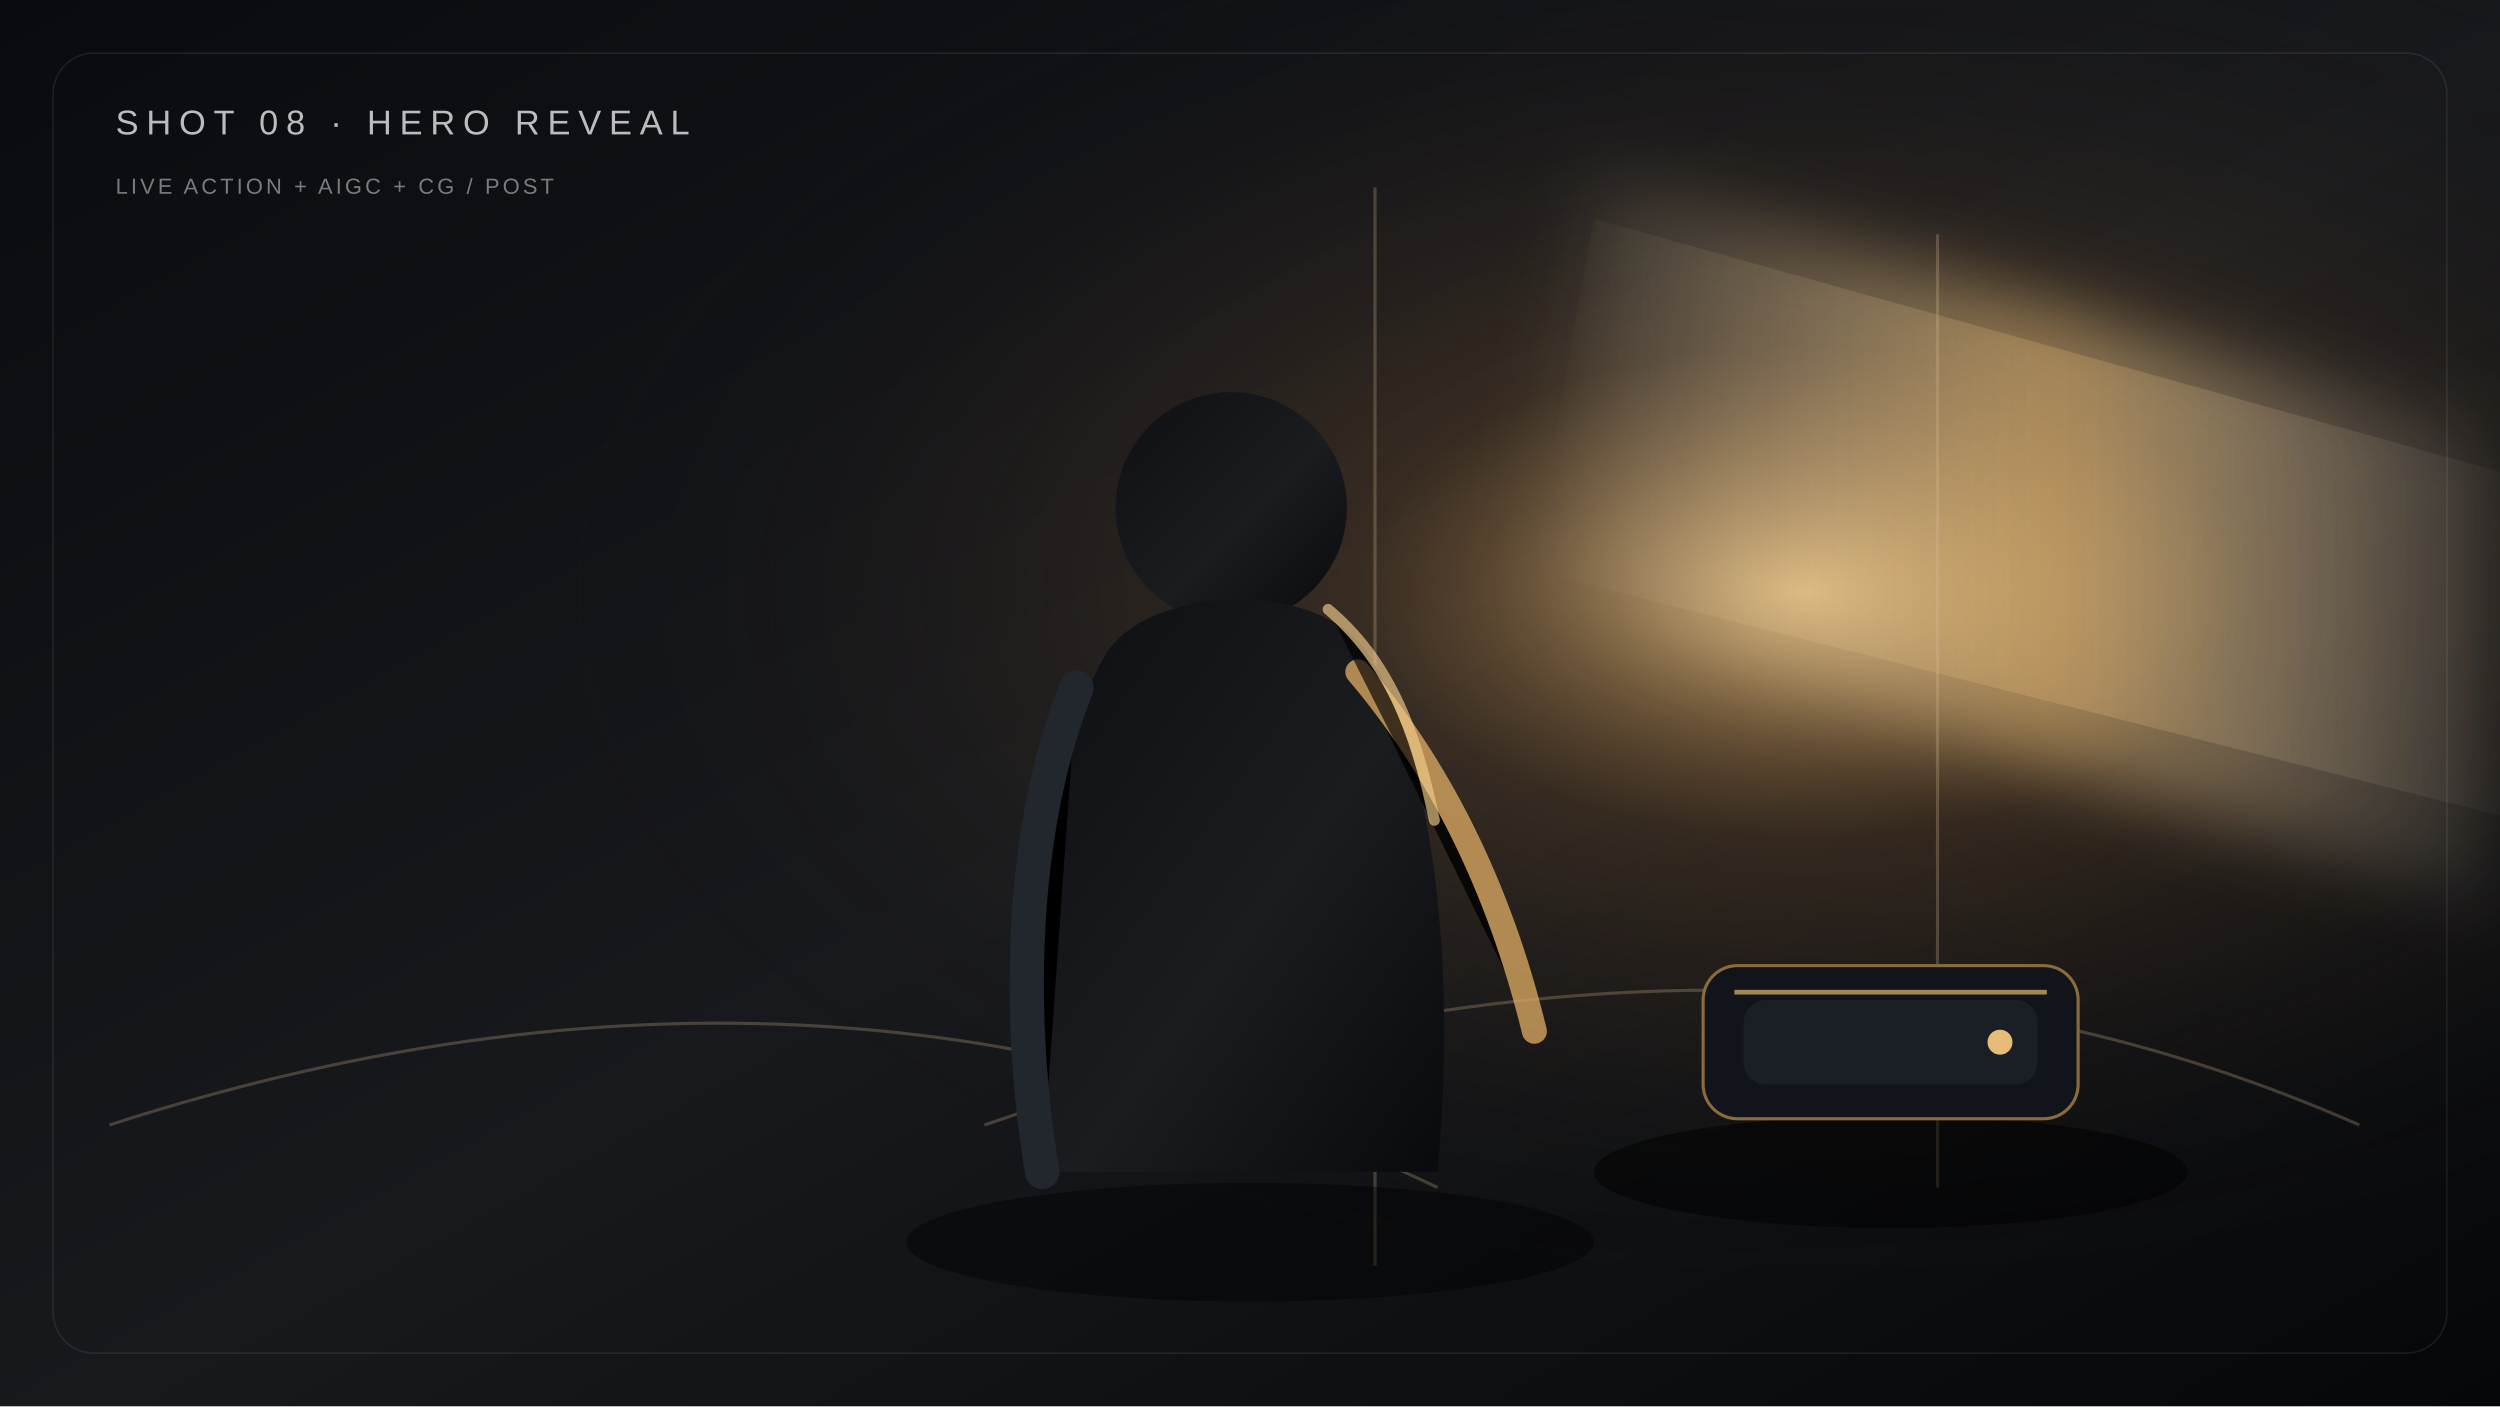
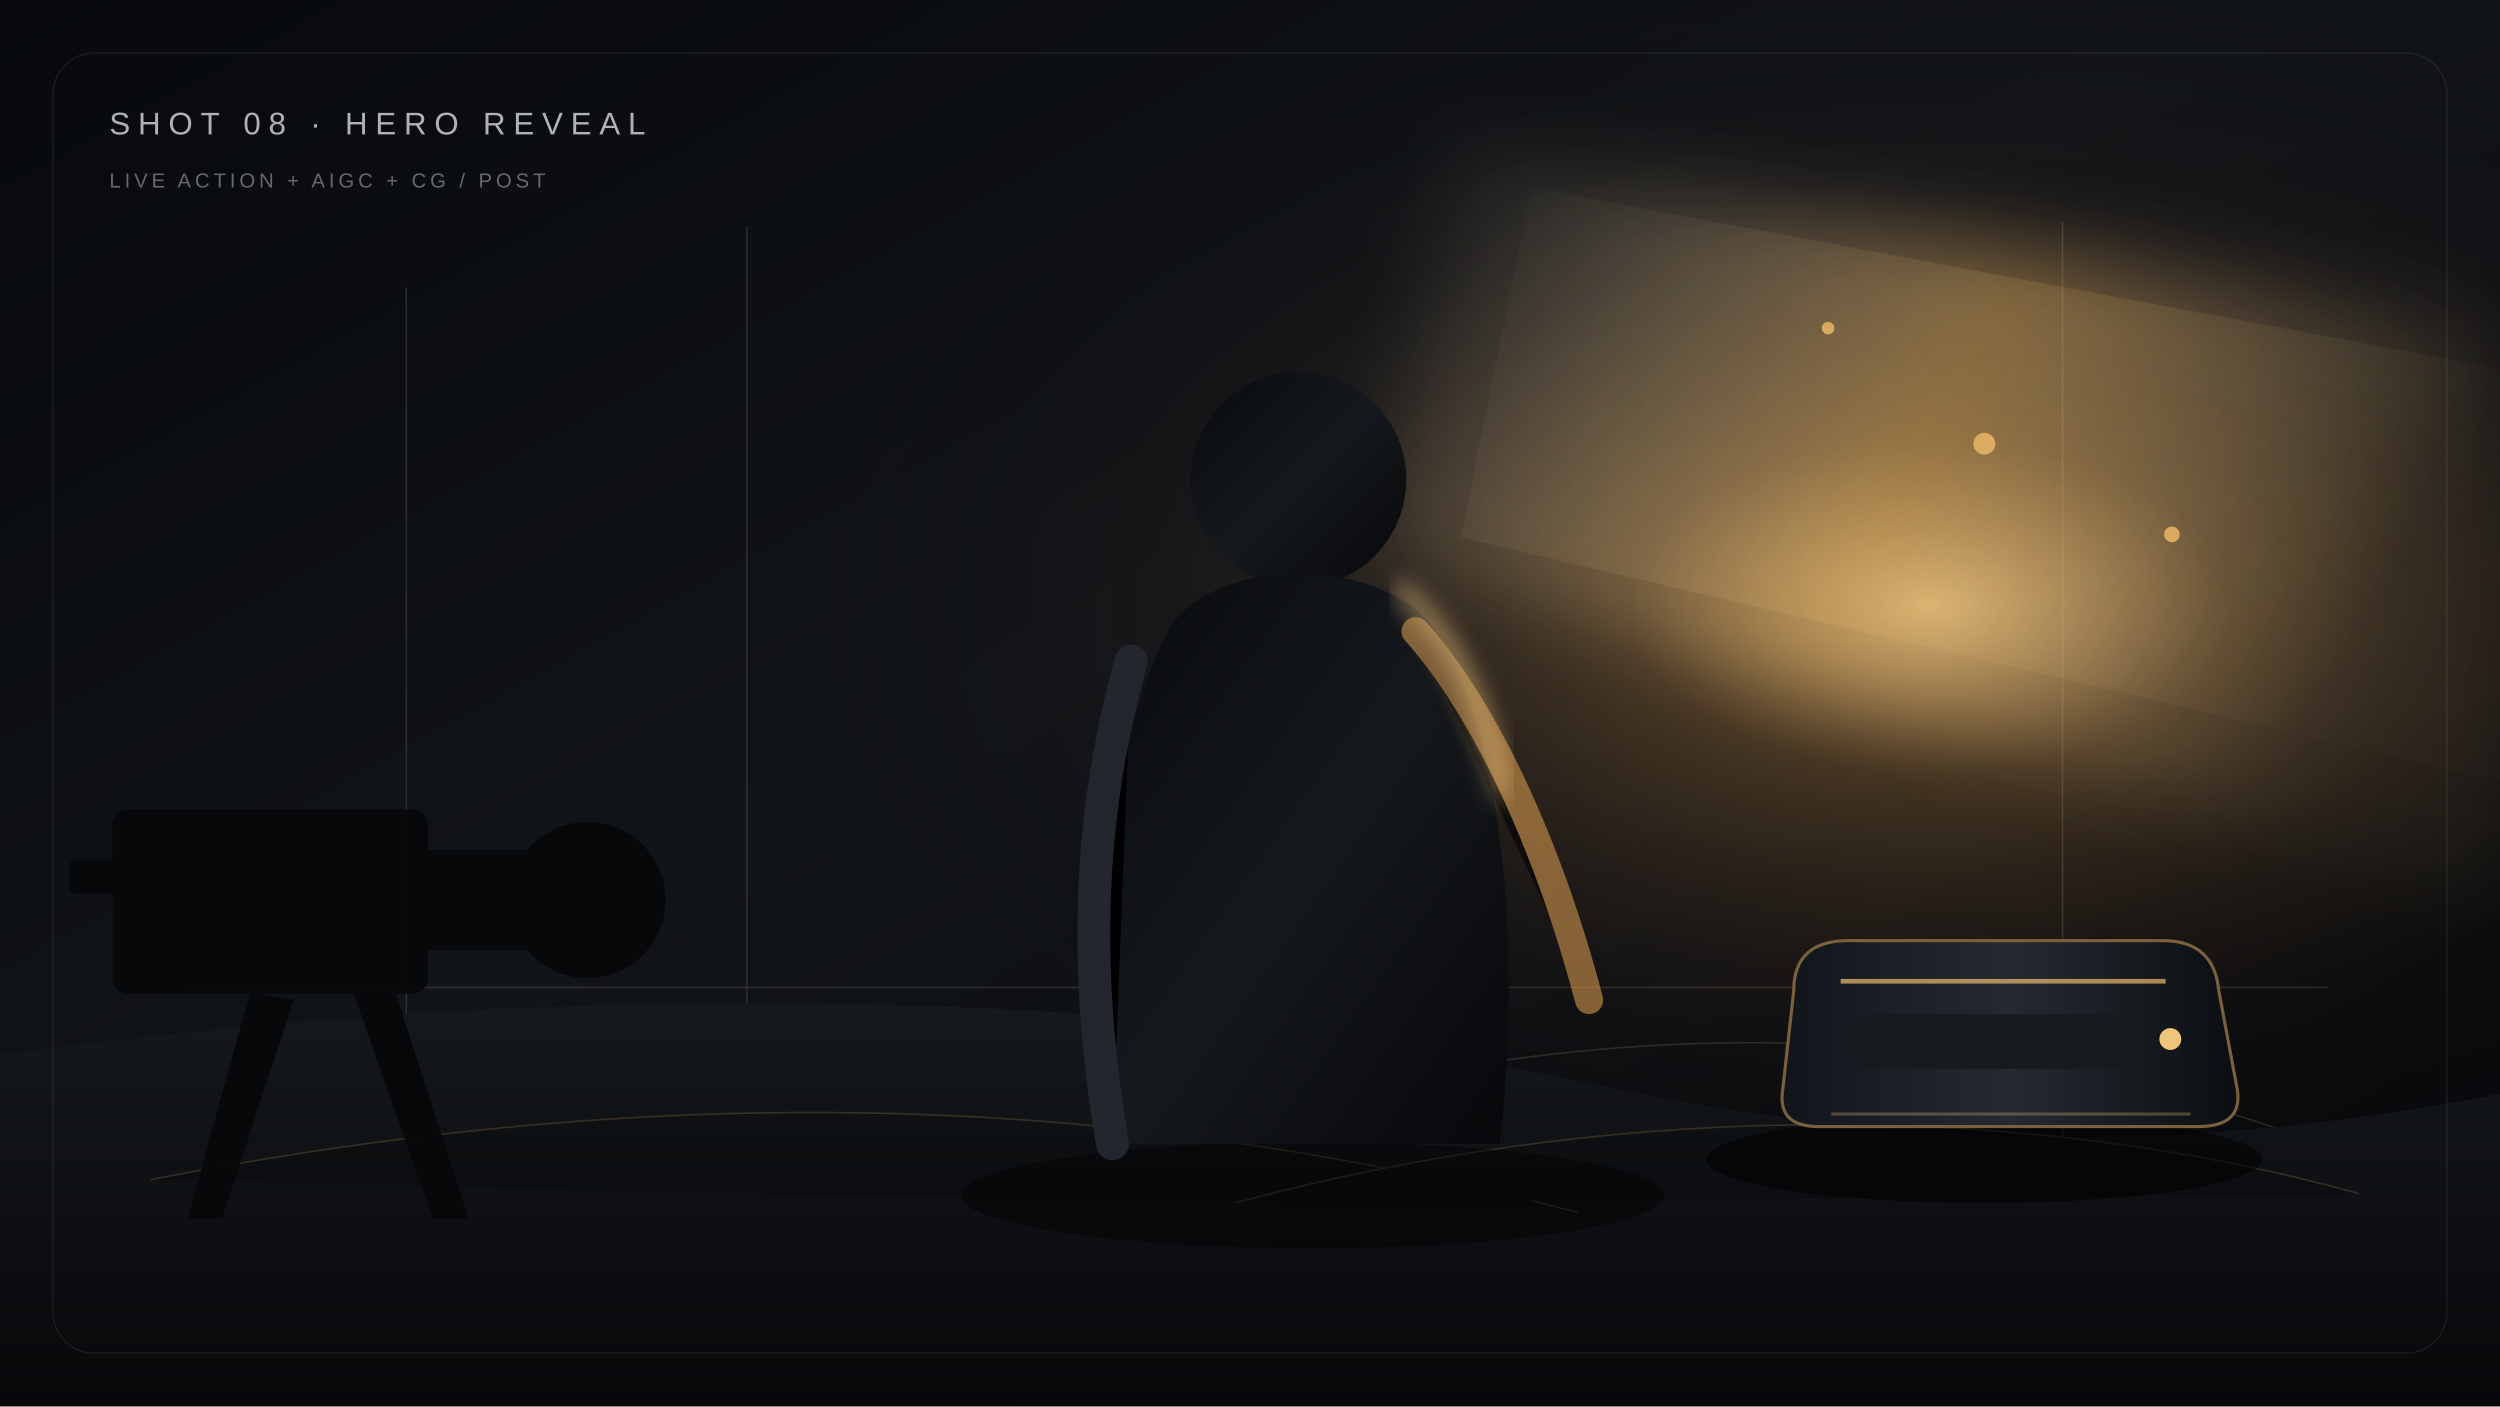
- <svg xmlns="http://www.w3.org/2000/svg" viewBox="0 0 1600 900" role="img" aria-label="SHOT 08 Hero Reveal cinematic placeholder">
+ <svg xmlns="http://www.w3.org/2000/svg" viewBox="0 0 1600 900" role="img" aria-label="SHOT 08 Hero Reveal cinematic frame">
  <defs>
    <linearGradient id="bg" x1="0" y1="0" x2="1" y2="1">
-       <stop stop-color="#090b10" />
-       <stop offset=".52" stop-color="#17191d" />
-       <stop offset="1" stop-color="#05070a" />
+       <stop stop-color="#07090c" />
+       <stop offset=".45" stop-color="#111419" />
+       <stop offset="1" stop-color="#050608" />
    </linearGradient>
-     <radialGradient id="warm" cx="72%" cy="42%" r="52%">
-       <stop stop-color="#f5c982" stop-opacity=".82" />
-       <stop offset=".34" stop-color="#9d6935" stop-opacity=".25" />
-       <stop offset="1" stop-color="#0a0c10" stop-opacity="0" />
+     <radialGradient id="warm" cx="77%" cy="43%" r="48%">
+       <stop stop-color="#ffd58d" stop-opacity=".78" />
+       <stop offset=".25" stop-color="#d69749" stop-opacity=".28" />
+       <stop offset=".66" stop-color="#50351d" stop-opacity=".08" />
+       <stop offset="1" stop-color="#050608" stop-opacity="0" />
    </radialGradient>
-     <linearGradient id="beam" x1="0" x2="1">
-       <stop stop-color="#fff4d8" stop-opacity="0" />
-       <stop offset=".55" stop-color="#f2c47b" stop-opacity=".52" />
-       <stop offset="1" stop-color="#fff9e8" stop-opacity=".06" />
+     <linearGradient id="beam" x1="0" y1="0" x2="1" y2=".35">
+       <stop stop-color="#fff4d5" stop-opacity="0" />
+       <stop offset=".55" stop-color="#f1bb68" stop-opacity=".4" />
+       <stop offset="1" stop-color="#ffe2a7" stop-opacity=".03" />
    </linearGradient>
-     <linearGradient id="body" x1="0" y1="0" x2="1" y2="1">
-       <stop stop-color="#0d0f13" />
-       <stop offset=".55" stop-color="#1b1c20" />
-       <stop offset="1" stop-color="#090a0d" />
+     <linearGradient id="figure" x1="0" y1="0" x2="1" y2="1">
+       <stop stop-color="#090b0e" />
+       <stop offset=".5" stop-color="#15181d" />
+       <stop offset="1" stop-color="#07080a" />
    </linearGradient>
-     <filter id="blur">
-       <feGaussianBlur stdDeviation="22" />
+     <linearGradient id="product" x1="0" x2="1">
+       <stop stop-color="#11151b" />
+       <stop offset=".5" stop-color="#252a31" />
+       <stop offset="1" stop-color="#0b0e12" />
+     </linearGradient>
+     <linearGradient id="floor" x1="0" y1="0" x2="0" y2="1">
+       <stop stop-color="#15181c" />
+       <stop offset="1" stop-color="#07080a" />
+     </linearGradient>
+     <filter id="soft">
+       <feGaussianBlur stdDeviation="24" />
+     </filter>
+     <filter id="glow">
+       <feGaussianBlur stdDeviation="8" />
    </filter>
  </defs>
  <rect width="1600" height="900" fill="url(#bg)" />
  <rect width="1600" height="900" fill="url(#warm)" />
-   <path d="M1020 110 L1600 280 L1600 580 L960 380 Z" fill="url(#beam)" filter="url(#blur)" opacity=".95" />
-   <path d="M1020 140 L1600 302 L1600 522 L980 365 Z" fill="url(#beam)" opacity=".44" />
-   <g opacity=".26" stroke="#d9bd92" stroke-width="2" fill="none">
-     <path d="M70 720 C410 610 690 650 920 760" />
-     <path d="M630 720 C980 600 1260 610 1510 720" />
-     <path d="M880 120 L880 810" />
-     <path d="M1240 150 L1240 760" />
+   <path d="M930 95 L1600 210 L1600 570 L880 355 Z" fill="url(#beam)" filter="url(#soft)" opacity=".95" />
+   <path d="M980 120 L1600 236 L1600 500 L935 344 Z" fill="url(#beam)" opacity=".34" />
+   <g opacity=".16" stroke="#d9c29e" fill="none">
+     <path d="M90 744 C400 650 650 660 930 765" />
+     <path d="M700 748 C990 635 1280 648 1510 742" />
+     <path d="M118 632 H1490" />
+     <path d="M260 184 V748M478 145 V748M1320 142 V748" />
  </g>
-   <g transform="translate(530 190)">
-     <ellipse cx="270" cy="605" rx="220" ry="38" fill="#000" opacity=".42" />
-     <circle cx="258" cy="135" r="74" fill="url(#body)" />
-     <path d="M178 228 C206 185 310 180 344 226 C382 282 404 410 390 560 L137 560 C126 440 133 306 178 228 Z" fill="url(#body)" />
-     <path d="M339 240 C390 300 429 376 452 470" stroke="#d5a45f" stroke-width="16" stroke-linecap="round" opacity=".8" />
-     <path d="M320 200 C358 232 376 276 388 335" stroke="#f3cd8a" stroke-width="7" stroke-linecap="round" opacity=".65" />
-     <path d="M159 250 C125 335 119 450 137 560" stroke="#22262d" stroke-width="22" stroke-linecap="round" />
+   <path d="M0 675 C370 625 740 632 1020 694 C1240 741 1420 735 1600 700 V900 H0 Z" fill="url(#floor)" />
+   <g opacity=".17" stroke="#edc47b">
+     <path d="M96 755 C430 690 720 700 1010 776" />
+     <path d="M790 770 C1050 700 1310 708 1510 764" />
  </g>
-   <g transform="translate(1040 570)">
-     <ellipse cx="170" cy="180" rx="190" ry="36" fill="#000" opacity=".5" />
-     <rect x="50" y="48" width="240" height="98" rx="22" fill="#11141a" stroke="#8b6a3c" stroke-width="2" />
-     <rect x="76" y="70" width="188" height="54" rx="14" fill="#1a1e25" />
-     <path d="M70 65 H270" stroke="#e2b66e" stroke-width="3" opacity=".7" />
-     <circle cx="240" cy="97" r="8" fill="#e7bc77" />
+   <g transform="translate(72 430)" fill="#060709" opacity=".94">
+     <rect x="0" y="88" width="202" height="118" rx="10" />
+     <rect x="170" y="114" width="116" height="64" rx="12" />
+     <circle cx="304" cy="146" r="50" />
+     <path d="M88 205 L48 350 H70 L116 210 ZM154 205 L205 350 H228 L181 205 Z" />
+     <rect x="-28" y="120" width="42" height="22" rx="5" />
+   </g>
+   <g transform="translate(575 175)">
+     <ellipse cx="265" cy="590" rx="225" ry="34" fill="#000" opacity=".42" />
+     <circle cx="256" cy="132" r="69" fill="url(#figure)" />
+     <path d="M174 226 C203 182 303 181 339 223 C379 271 402 406 385 557 L137 557 C127 431 132 304 174 226 Z" fill="url(#figure)" />
+     <path d="M331 229 C375 278 416 366 442 465" stroke="#d89a50" stroke-width="18" stroke-linecap="round" opacity=".58" />
+     <path d="M321 202 C358 234 375 278 387 333" stroke="#ffd38b" stroke-width="7" stroke-linecap="round" opacity=".78" filter="url(#glow)" />
+     <path d="M149 248 C120 352 119 450 137 557" stroke="#23272d" stroke-width="21" stroke-linecap="round" />
+   </g>
+   <g transform="translate(1110 566)">
+     <ellipse cx="160" cy="176" rx="178" ry="28" fill="#000" opacity=".54" />
+     <path d="M38 68 Q38 36 73 36 H274 Q307 36 310 68 L322 132 Q325 155 297 155 H54 Q27 155 31 131 Z" fill="url(#product)" stroke="#7b603d" stroke-width="2" />
+     <path d="M68 62 H276" stroke="#e4b56e" stroke-width="3" opacity=".72" />
+     <rect x="74" y="83" width="183" height="35" rx="11" fill="#171b20" />
+     <circle cx="279" cy="99" r="7" fill="#efc47c" />
+     <path d="M62 147 H292" stroke="#f2c77f" stroke-width="2" opacity=".28" />
+   </g>
+   <g fill="#edb968" opacity=".82">
+     <circle cx="1270" cy="284" r="7" />
+     <circle cx="1390" cy="342" r="5" />
+     <circle cx="1170" cy="210" r="4" />
  </g>
  <g fill="#fff" font-family="Arial,Helvetica,sans-serif">
-     <text x="74" y="86" font-size="22" letter-spacing="5" opacity=".72">SHOT 08 · HERO REVEAL</text>
-     <text x="74" y="124" font-size="14" letter-spacing="2" opacity=".45">LIVE ACTION + AIGC + CG / POST</text>
+     <text x="70" y="86" font-size="20" letter-spacing="5" opacity=".68">SHOT 08 · HERO REVEAL</text>
+     <text x="70" y="120" font-size="13" letter-spacing="2.5" opacity=".38">LIVE ACTION + AIGC + CG / POST</text>
  </g>
-   <rect x="34" y="34" width="1532" height="832" rx="26" fill="none" stroke="#ffffff" stroke-opacity=".08" />
+   <rect x="34" y="34" width="1532" height="832" rx="26" fill="none" stroke="#fff" stroke-opacity=".07" />
</svg>
